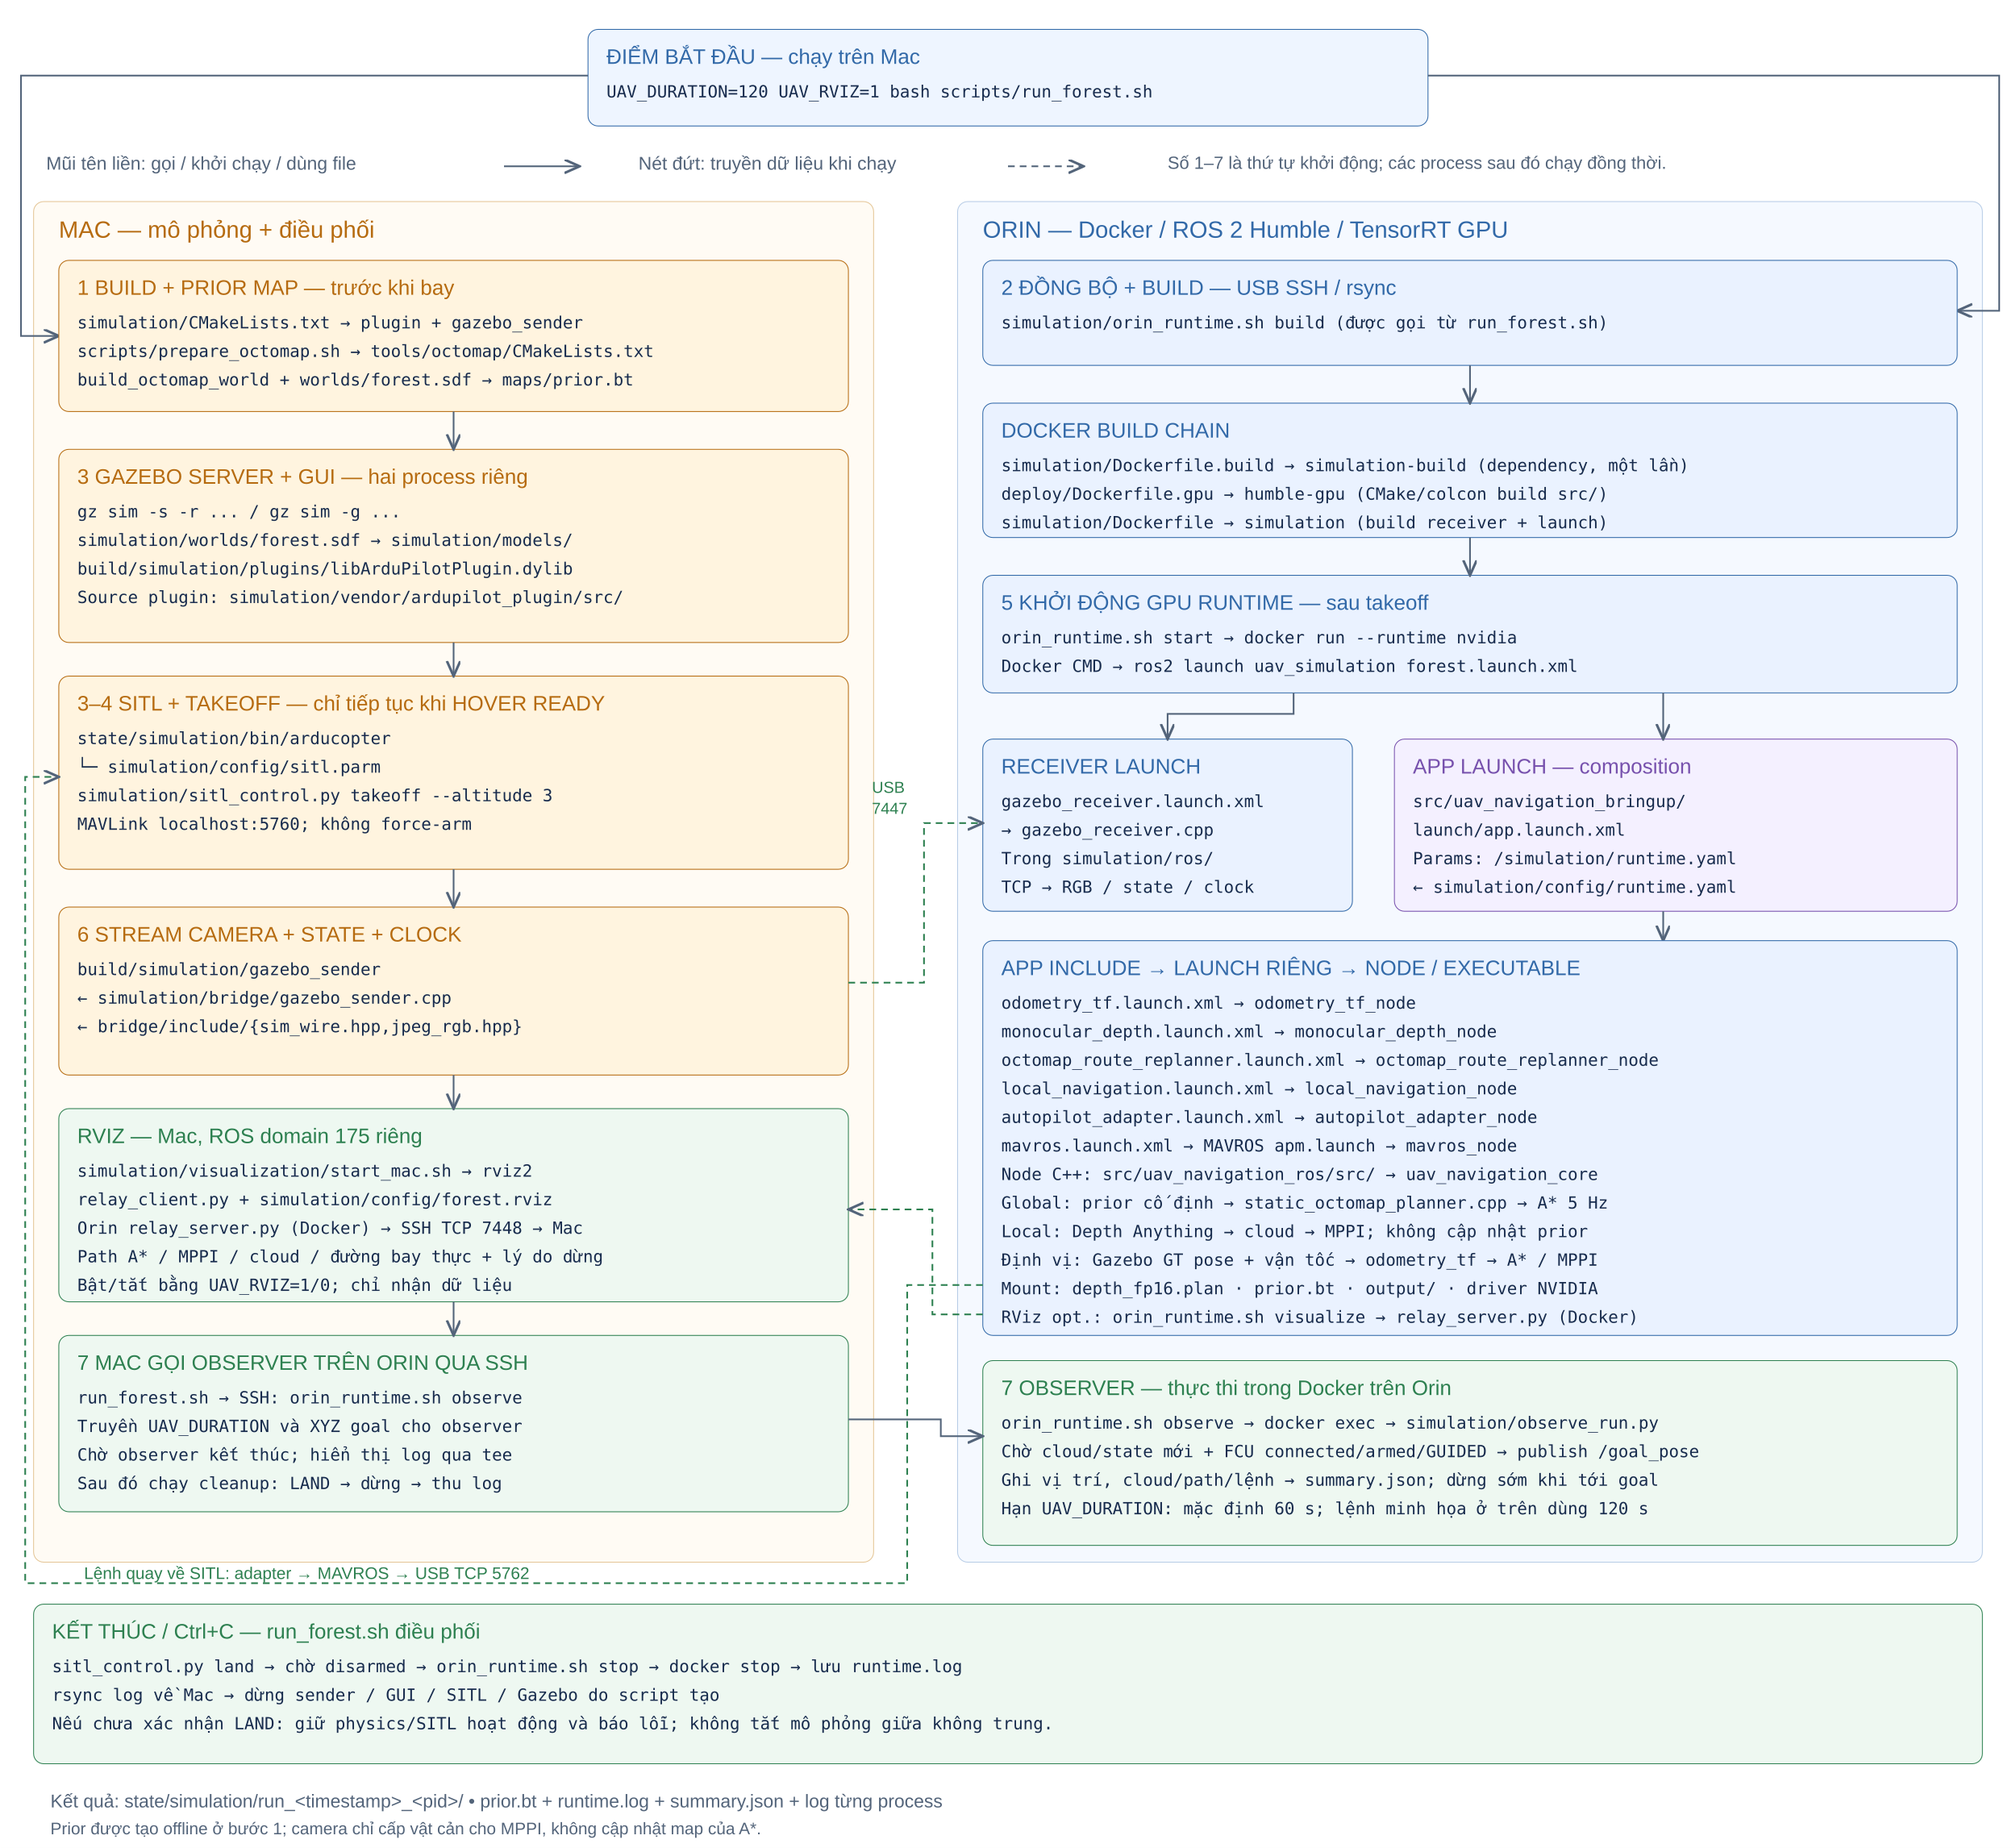
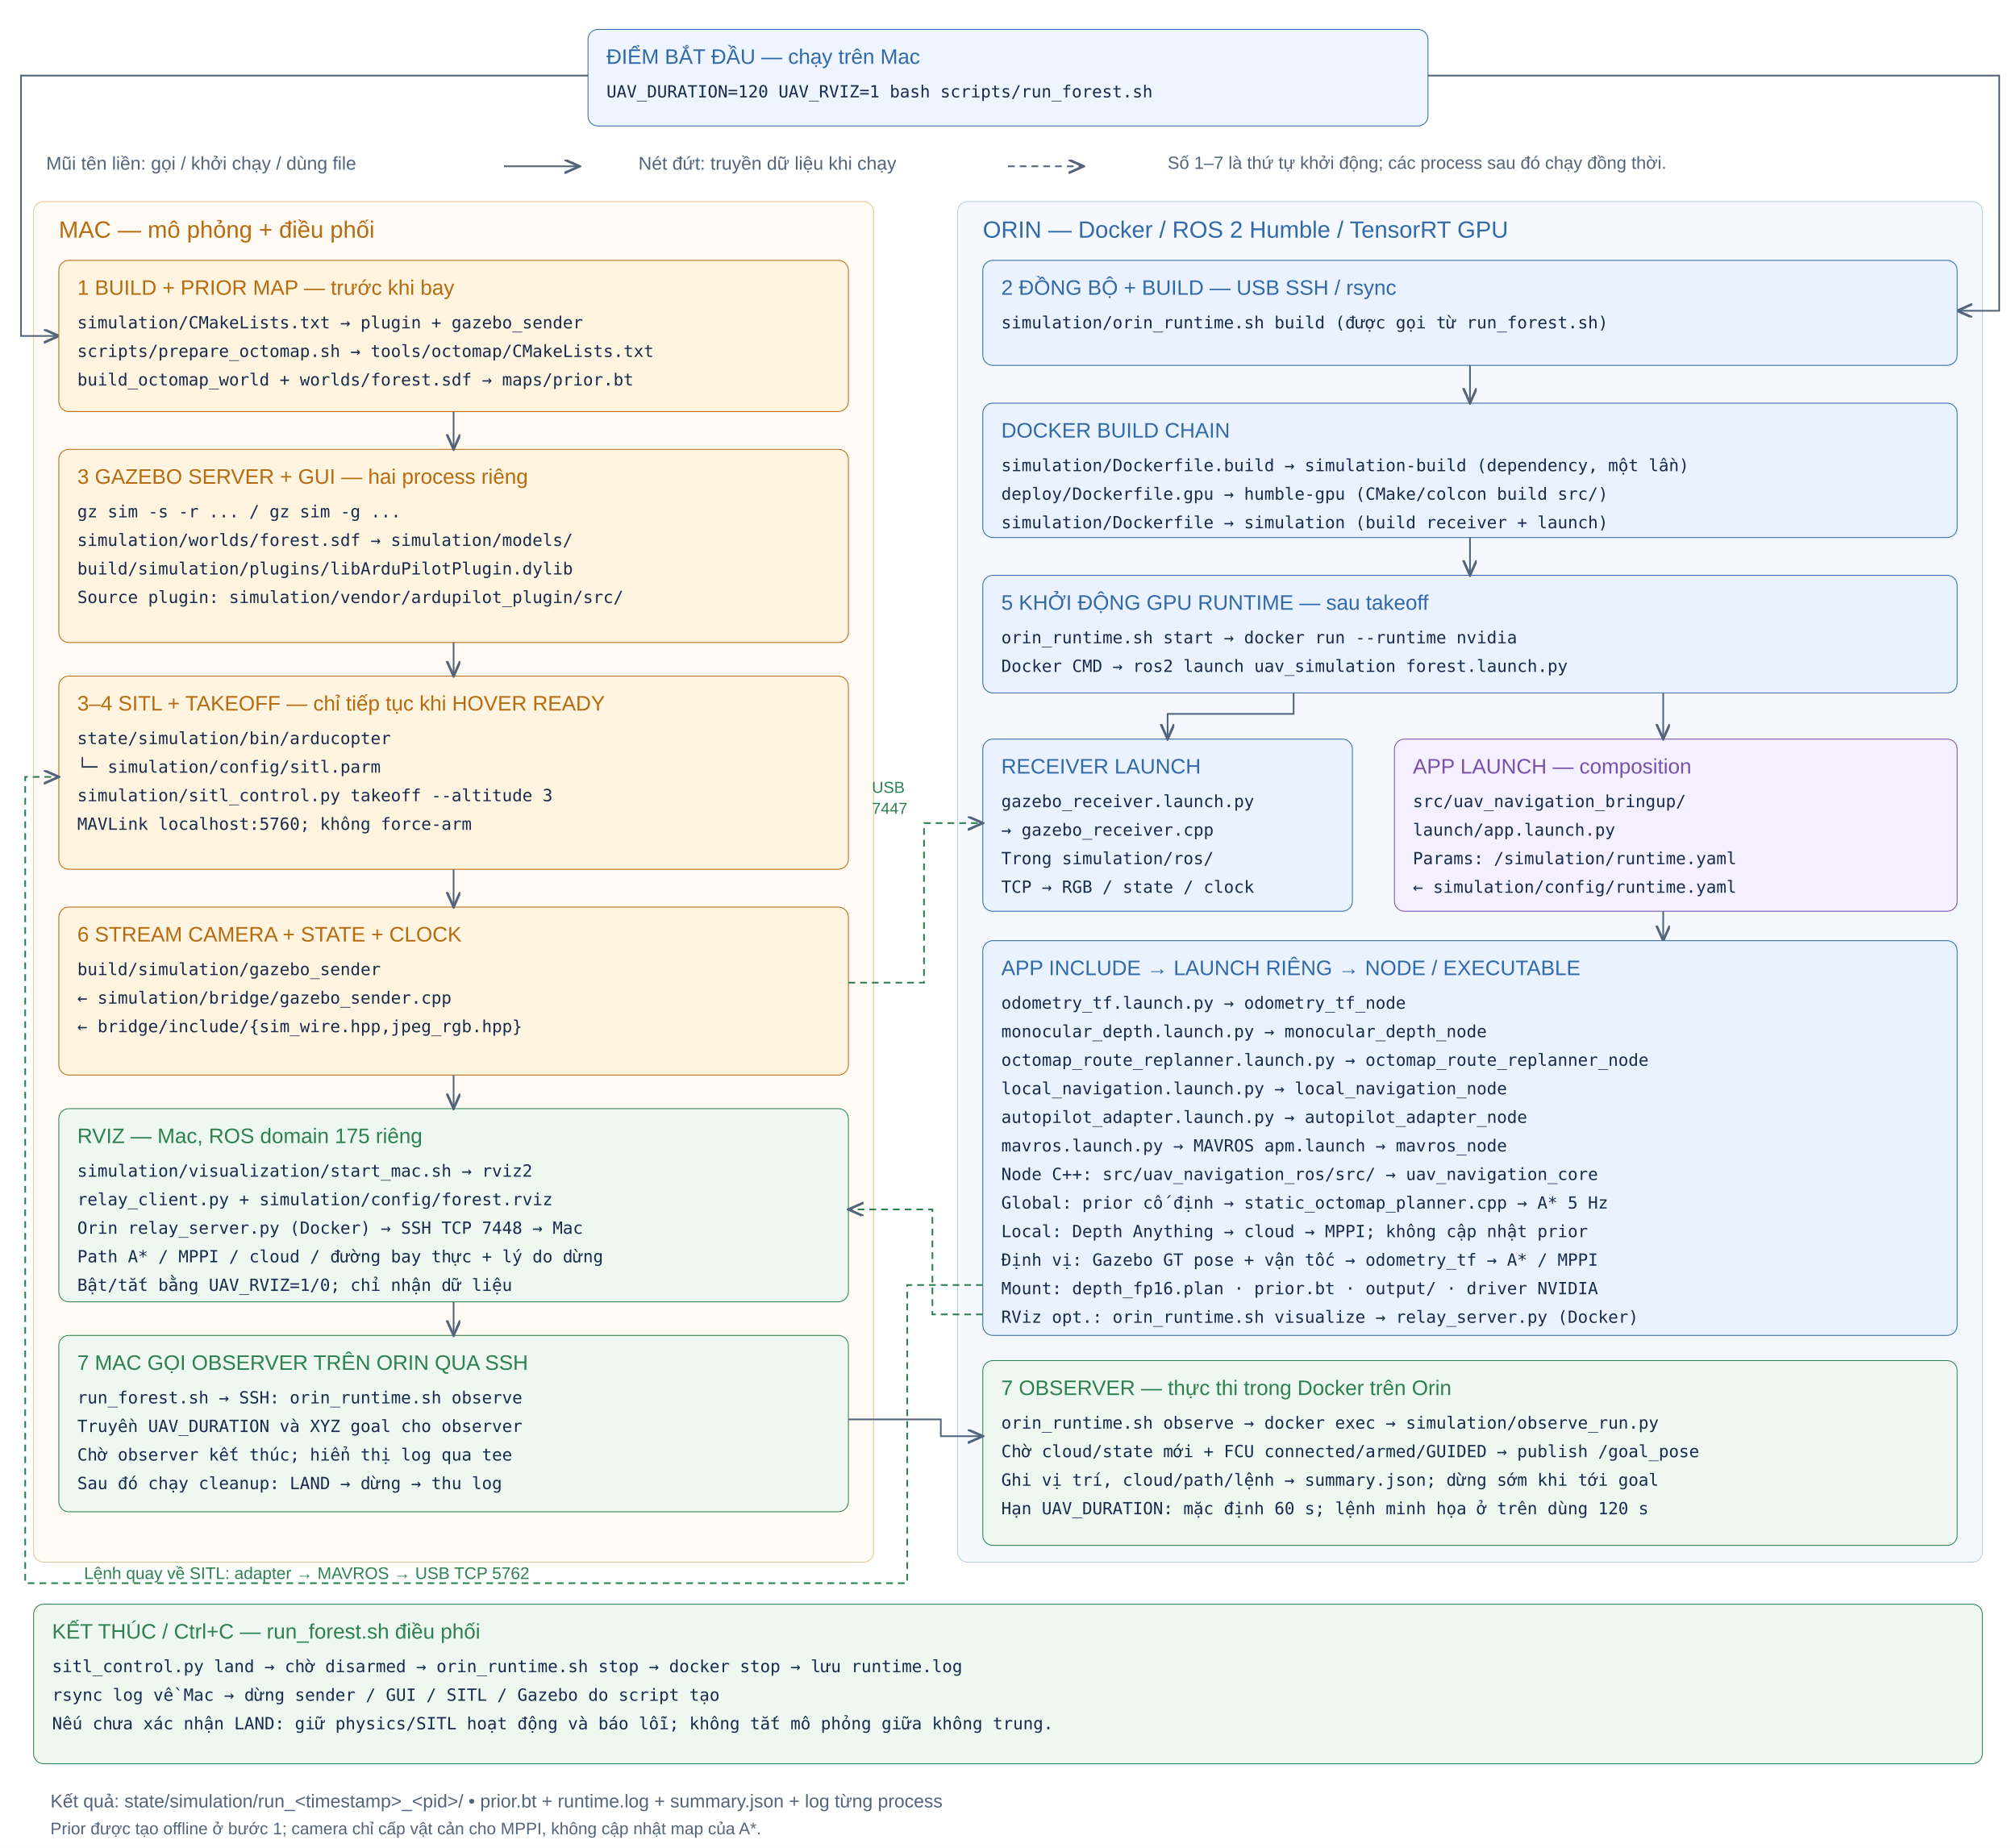
<svg xmlns="http://www.w3.org/2000/svg" width="2400" height="2200" viewBox="0 0 2400 2200">
  <defs>
    <marker id="arrow" markerWidth="10" markerHeight="10" refX="9" refY="4" orient="auto">
      <path d="M0,0 L9,4 L0,8" fill="none" stroke="#53647a" stroke-width="1.5" />
    </marker>
  </defs>
  <rect x="0" y="0" width="2400" height="2200" rx="0" fill="#ffffff" stroke="#ffffff" />
  <rect x="700" y="35" width="1000" height="115" rx="12" fill="#eef5ff" stroke="#3269a8" />
  <text x="722" y="76" font-family="Arial, Helvetica, sans-serif" font-size="25" fill="#3269a8">ĐIỂM BẮT ĐẦU — chạy trên Mac</text>
  <text x="722" y="116" font-family="Menlo, Consolas, monospace" font-size="20" fill="#172b4d">UAV_DURATION=120 UAV_RVIZ=1 bash scripts/run_forest.sh</text>
  <text x="55" y="202" font-family="Arial, Helvetica, sans-serif" font-size="22" fill="#53647a">Mũi tên liền: gọi / khởi chạy / dùng file</text>
  <path d="M600 198 L690 198" fill="none" stroke="#53647a" stroke-width="2" marker-end="url(#arrow)" />
  <text x="760" y="202" font-family="Arial, Helvetica, sans-serif" font-size="22" fill="#53647a">Nét đứt: truyền dữ liệu khi chạy</text>
  <path d="M1200 198 L1290 198" fill="none" stroke="#53647a" stroke-width="2" stroke-dasharray="8 6" marker-end="url(#arrow)" />
  <text x="1390" y="201" font-family="Arial, Helvetica, sans-serif" font-size="21" fill="#53647a">Số 1–7 là thứ tự khởi động; các process sau đó chạy đồng thời.</text>
  <rect x="40" y="240" width="1000" height="1620" rx="12" fill="#fffbf4" stroke="#e4c596" />
  <text x="70" y="283" font-family="Arial, Helvetica, sans-serif" font-size="28" fill="#b66b10">MAC — mô phỏng + điều phối</text>
  <rect x="1140" y="240" width="1220" height="1620" rx="12" fill="#f5f9ff" stroke="#b7cce6" />
  <text x="1170" y="283" font-family="Arial, Helvetica, sans-serif" font-size="28" fill="#3269a8">ORIN — Docker / ROS 2 Humble / TensorRT GPU</text>
  <path d="M700 90 L25 90 L25 400 L70 400" fill="none" stroke="#53647a" stroke-width="2" marker-end="url(#arrow)" />
  <path d="M1700 90 L2380 90 L2380 370 L2330 370" fill="none" stroke="#53647a" stroke-width="2" marker-end="url(#arrow)" />
  <rect x="70" y="310" width="940" height="180" rx="12" fill="#fff4df" stroke="#b66b10" />
  <text x="92" y="351" font-family="Arial, Helvetica, sans-serif" font-size="25" fill="#b66b10">1  BUILD + PRIOR MAP — trước khi bay</text>
  <text x="92" y="391" font-family="Menlo, Consolas, monospace" font-size="20" fill="#172b4d">simulation/CMakeLists.txt → plugin + gazebo_sender</text>
  <text x="92" y="425" font-family="Menlo, Consolas, monospace" font-size="20" fill="#172b4d">scripts/prepare_octomap.sh → tools/octomap/CMakeLists.txt</text>
  <text x="92" y="459" font-family="Menlo, Consolas, monospace" font-size="20" fill="#172b4d">build_octomap_world + worlds/forest.sdf → maps/prior.bt</text>
  <rect x="70" y="535" width="940" height="230" rx="12" fill="#fff4df" stroke="#b66b10" />
  <text x="92" y="576" font-family="Arial, Helvetica, sans-serif" font-size="25" fill="#b66b10">3  GAZEBO SERVER + GUI — hai process riêng</text>
  <text x="92" y="616" font-family="Menlo, Consolas, monospace" font-size="20" fill="#172b4d">gz sim -s -r ...  /  gz sim -g ...</text>
  <text x="92" y="650" font-family="Menlo, Consolas, monospace" font-size="20" fill="#172b4d">simulation/worlds/forest.sdf → simulation/models/</text>
  <text x="92" y="684" font-family="Menlo, Consolas, monospace" font-size="20" fill="#172b4d">build/simulation/plugins/libArduPilotPlugin.dylib</text>
  <text x="92" y="718" font-family="Menlo, Consolas, monospace" font-size="20" fill="#172b4d">Source plugin: simulation/vendor/ardupilot_plugin/src/</text>
  <rect x="70" y="805" width="940" height="230" rx="12" fill="#fff4df" stroke="#b66b10" />
  <text x="92" y="846" font-family="Arial, Helvetica, sans-serif" font-size="25" fill="#b66b10">3–4  SITL + TAKEOFF — chỉ tiếp tục khi HOVER READY</text>
  <text x="92" y="886" font-family="Menlo, Consolas, monospace" font-size="20" fill="#172b4d">state/simulation/bin/arducopter</text>
  <text x="92" y="920" font-family="Menlo, Consolas, monospace" font-size="20" fill="#172b4d">  └─ simulation/config/sitl.parm</text>
  <text x="92" y="954" font-family="Menlo, Consolas, monospace" font-size="20" fill="#172b4d">simulation/sitl_control.py takeoff --altitude 3</text>
  <text x="92" y="988" font-family="Menlo, Consolas, monospace" font-size="20" fill="#172b4d">MAVLink localhost:5760; không force-arm</text>
  <rect x="70" y="1080" width="940" height="200" rx="12" fill="#fff4df" stroke="#b66b10" />
  <text x="92" y="1121" font-family="Arial, Helvetica, sans-serif" font-size="25" fill="#b66b10">6  STREAM CAMERA + STATE + CLOCK</text>
  <text x="92" y="1161" font-family="Menlo, Consolas, monospace" font-size="20" fill="#172b4d">build/simulation/gazebo_sender</text>
  <text x="92" y="1195" font-family="Menlo, Consolas, monospace" font-size="20" fill="#172b4d">  ← simulation/bridge/gazebo_sender.cpp</text>
  <text x="92" y="1229" font-family="Menlo, Consolas, monospace" font-size="20" fill="#172b4d">  ← bridge/include/{sim_wire.hpp,jpeg_rgb.hpp}</text>
  <rect x="70" y="1320" width="940" height="230" rx="12" fill="#eef8f1" stroke="#2d8050" />
  <text x="92" y="1361" font-family="Arial, Helvetica, sans-serif" font-size="25" fill="#2d8050">RVIZ — Mac, ROS domain 175 riêng</text>
  <text x="92" y="1401" font-family="Menlo, Consolas, monospace" font-size="20" fill="#172b4d">simulation/visualization/start_mac.sh → rviz2</text>
  <text x="92" y="1435" font-family="Menlo, Consolas, monospace" font-size="20" fill="#172b4d">relay_client.py + simulation/config/forest.rviz</text>
  <text x="92" y="1469" font-family="Menlo, Consolas, monospace" font-size="20" fill="#172b4d">Orin relay_server.py (Docker) → SSH TCP 7448 → Mac</text>
  <text x="92" y="1503" font-family="Menlo, Consolas, monospace" font-size="20" fill="#172b4d">Path A* / MPPI / cloud / đường bay thực + lý do dừng</text>
  <text x="92" y="1537" font-family="Menlo, Consolas, monospace" font-size="20" fill="#172b4d">Bật/tắt bằng UAV_RVIZ=1/0; chỉ nhận dữ liệu</text>
  <rect x="70" y="1590" width="940" height="210" rx="12" fill="#eef8f1" stroke="#2d8050" />
  <text x="92" y="1631" font-family="Arial, Helvetica, sans-serif" font-size="25" fill="#2d8050">7  MAC GỌI OBSERVER TRÊN ORIN QUA SSH</text>
  <text x="92" y="1671" font-family="Menlo, Consolas, monospace" font-size="20" fill="#172b4d">run_forest.sh → SSH: orin_runtime.sh observe</text>
  <text x="92" y="1705" font-family="Menlo, Consolas, monospace" font-size="20" fill="#172b4d">Truyền UAV_DURATION và XYZ goal cho observer</text>
  <text x="92" y="1739" font-family="Menlo, Consolas, monospace" font-size="20" fill="#172b4d">Chờ observer kết thúc; hiển thị log qua tee</text>
  <text x="92" y="1773" font-family="Menlo, Consolas, monospace" font-size="20" fill="#172b4d">Sau đó chạy cleanup: LAND → dừng → thu log</text>
  <path d="M540 490 L540 535" fill="none" stroke="#53647a" stroke-width="2" marker-end="url(#arrow)" />
  <path d="M540 765 L540 805" fill="none" stroke="#53647a" stroke-width="2" marker-end="url(#arrow)" />
  <path d="M540 1035 L540 1080" fill="none" stroke="#53647a" stroke-width="2" marker-end="url(#arrow)" />
  <path d="M540 1280 L540 1320" fill="none" stroke="#53647a" stroke-width="2" marker-end="url(#arrow)" />
  <path d="M540 1550 L540 1590" fill="none" stroke="#53647a" stroke-width="2" marker-end="url(#arrow)" />
  <rect x="1170" y="310" width="1160" height="125" rx="12" fill="#eaf2ff" stroke="#3269a8" />
  <text x="1192" y="351" font-family="Arial, Helvetica, sans-serif" font-size="25" fill="#3269a8">2  ĐỒNG BỘ + BUILD — USB SSH / rsync</text>
  <text x="1192" y="391" font-family="Menlo, Consolas, monospace" font-size="20" fill="#172b4d">simulation/orin_runtime.sh build   (được gọi từ run_forest.sh)</text>
  <rect x="1170" y="480" width="1160" height="160" rx="12" fill="#eaf2ff" stroke="#3269a8" />
  <text x="1192" y="521" font-family="Arial, Helvetica, sans-serif" font-size="25" fill="#3269a8">DOCKER BUILD CHAIN</text>
  <text x="1192" y="561" font-family="Menlo, Consolas, monospace" font-size="20" fill="#172b4d">simulation/Dockerfile.build → simulation-build (dependency, một lần)</text>
  <text x="1192" y="595" font-family="Menlo, Consolas, monospace" font-size="20" fill="#172b4d">deploy/Dockerfile.gpu → humble-gpu (CMake/colcon build src/)</text>
  <text x="1192" y="629" font-family="Menlo, Consolas, monospace" font-size="20" fill="#172b4d">simulation/Dockerfile → simulation (build receiver + launch)</text>
  <path d="M1750 435 L1750 480" fill="none" stroke="#53647a" stroke-width="2" marker-end="url(#arrow)" />
  <rect x="1170" y="685" width="1160" height="140" rx="12" fill="#eaf2ff" stroke="#3269a8" />
  <text x="1192" y="726" font-family="Arial, Helvetica, sans-serif" font-size="25" fill="#3269a8">5  KHỞI ĐỘNG GPU RUNTIME — sau takeoff</text>
  <text x="1192" y="766" font-family="Menlo, Consolas, monospace" font-size="20" fill="#172b4d">orin_runtime.sh start → docker run --runtime nvidia</text>
-   <text x="1192" y="800" font-family="Menlo, Consolas, monospace" font-size="20" fill="#172b4d">Docker CMD → ros2 launch uav_simulation forest.launch.xml</text>
+   <text x="1192" y="800" font-family="Menlo, Consolas, monospace" font-size="20" fill="#172b4d">Docker CMD → ros2 launch uav_simulation forest.launch.py</text>
  <path d="M1750 640 L1750 685" fill="none" stroke="#53647a" stroke-width="2" marker-end="url(#arrow)" />
  <rect x="1170" y="880" width="440" height="205" rx="12" fill="#eaf2ff" stroke="#3269a8" />
  <text x="1192" y="921" font-family="Arial, Helvetica, sans-serif" font-size="25" fill="#3269a8">RECEIVER LAUNCH</text>
-   <text x="1192" y="961" font-family="Menlo, Consolas, monospace" font-size="20" fill="#172b4d">gazebo_receiver.launch.xml</text>
+   <text x="1192" y="961" font-family="Menlo, Consolas, monospace" font-size="20" fill="#172b4d">gazebo_receiver.launch.py</text>
  <text x="1192" y="995" font-family="Menlo, Consolas, monospace" font-size="20" fill="#172b4d">  → gazebo_receiver.cpp</text>
  <text x="1192" y="1029" font-family="Menlo, Consolas, monospace" font-size="20" fill="#172b4d">Trong simulation/ros/</text>
  <text x="1192" y="1063" font-family="Menlo, Consolas, monospace" font-size="20" fill="#172b4d">TCP → RGB / state / clock</text>
  <rect x="1660" y="880" width="670" height="205" rx="12" fill="#f4f0ff" stroke="#7751ad" />
  <text x="1682" y="921" font-family="Arial, Helvetica, sans-serif" font-size="25" fill="#7751ad">APP LAUNCH — composition</text>
  <text x="1682" y="961" font-family="Menlo, Consolas, monospace" font-size="20" fill="#172b4d">src/uav_navigation_bringup/</text>
-   <text x="1682" y="995" font-family="Menlo, Consolas, monospace" font-size="20" fill="#172b4d">  launch/app.launch.xml</text>
+   <text x="1682" y="995" font-family="Menlo, Consolas, monospace" font-size="20" fill="#172b4d">  launch/app.launch.py</text>
  <text x="1682" y="1029" font-family="Menlo, Consolas, monospace" font-size="20" fill="#172b4d">Params: /simulation/runtime.yaml</text>
  <text x="1682" y="1063" font-family="Menlo, Consolas, monospace" font-size="20" fill="#172b4d">  ← simulation/config/runtime.yaml</text>
  <path d="M1540 825 L1540 850 L1390 850 L1390 880" fill="none" stroke="#53647a" stroke-width="2" marker-end="url(#arrow)" />
  <path d="M1980 825 L1980 880" fill="none" stroke="#53647a" stroke-width="2" marker-end="url(#arrow)" />
  <path d="M1980 1085 L1980 1120" fill="none" stroke="#53647a" stroke-width="2" marker-end="url(#arrow)" />
  <rect x="1170" y="1120" width="1160" height="470" rx="12" fill="#eaf2ff" stroke="#3269a8" />
  <text x="1192" y="1161" font-family="Arial, Helvetica, sans-serif" font-size="25" fill="#3269a8">APP INCLUDE → LAUNCH RIÊNG → NODE / EXECUTABLE</text>
-   <text x="1192" y="1201" font-family="Menlo, Consolas, monospace" font-size="20" fill="#172b4d">odometry_tf.launch.xml              → odometry_tf_node</text>
-   <text x="1192" y="1235" font-family="Menlo, Consolas, monospace" font-size="20" fill="#172b4d">monocular_depth.launch.xml          → monocular_depth_node</text>
-   <text x="1192" y="1269" font-family="Menlo, Consolas, monospace" font-size="20" fill="#172b4d">octomap_route_replanner.launch.xml  → octomap_route_replanner_node</text>
-   <text x="1192" y="1303" font-family="Menlo, Consolas, monospace" font-size="20" fill="#172b4d">local_navigation.launch.xml        → local_navigation_node</text>
-   <text x="1192" y="1337" font-family="Menlo, Consolas, monospace" font-size="20" fill="#172b4d">autopilot_adapter.launch.xml       → autopilot_adapter_node</text>
-   <text x="1192" y="1371" font-family="Menlo, Consolas, monospace" font-size="20" fill="#172b4d">mavros.launch.xml → MAVROS apm.launch → mavros_node</text>
+   <text x="1192" y="1201" font-family="Menlo, Consolas, monospace" font-size="20" fill="#172b4d">odometry_tf.launch.py              → odometry_tf_node</text>
+   <text x="1192" y="1235" font-family="Menlo, Consolas, monospace" font-size="20" fill="#172b4d">monocular_depth.launch.py          → monocular_depth_node</text>
+   <text x="1192" y="1269" font-family="Menlo, Consolas, monospace" font-size="20" fill="#172b4d">octomap_route_replanner.launch.py  → octomap_route_replanner_node</text>
+   <text x="1192" y="1303" font-family="Menlo, Consolas, monospace" font-size="20" fill="#172b4d">local_navigation.launch.py        → local_navigation_node</text>
+   <text x="1192" y="1337" font-family="Menlo, Consolas, monospace" font-size="20" fill="#172b4d">autopilot_adapter.launch.py       → autopilot_adapter_node</text>
+   <text x="1192" y="1371" font-family="Menlo, Consolas, monospace" font-size="20" fill="#172b4d">mavros.launch.py → MAVROS apm.launch → mavros_node</text>
  <text x="1192" y="1405" font-family="Menlo, Consolas, monospace" font-size="20" fill="#172b4d">Node C++: src/uav_navigation_ros/src/ → uav_navigation_core</text>
  <text x="1192" y="1439" font-family="Menlo, Consolas, monospace" font-size="20" fill="#172b4d">Global: prior cố định → static_octomap_planner.cpp → A* 5 Hz</text>
  <text x="1192" y="1473" font-family="Menlo, Consolas, monospace" font-size="20" fill="#172b4d">Local: Depth Anything → cloud → MPPI; không cập nhật prior</text>
  <text x="1192" y="1507" font-family="Menlo, Consolas, monospace" font-size="20" fill="#172b4d">Định vị: Gazebo GT pose + vận tốc → odometry_tf → A* / MPPI</text>
  <text x="1192" y="1541" font-family="Menlo, Consolas, monospace" font-size="20" fill="#172b4d">Mount: depth_fp16.plan · prior.bt · output/ · driver NVIDIA</text>
  <text x="1192" y="1575" font-family="Menlo, Consolas, monospace" font-size="20" fill="#172b4d">RViz opt.: orin_runtime.sh visualize → relay_server.py (Docker)</text>
  <rect x="1170" y="1620" width="1160" height="220" rx="12" fill="#eef8f1" stroke="#2d8050" />
  <text x="1192" y="1661" font-family="Arial, Helvetica, sans-serif" font-size="25" fill="#2d8050">7  OBSERVER — thực thi trong Docker trên Orin</text>
  <text x="1192" y="1701" font-family="Menlo, Consolas, monospace" font-size="20" fill="#172b4d">orin_runtime.sh observe → docker exec → simulation/observe_run.py</text>
  <text x="1192" y="1735" font-family="Menlo, Consolas, monospace" font-size="20" fill="#172b4d">Chờ cloud/state mới + FCU connected/armed/GUIDED → publish /goal_pose</text>
  <text x="1192" y="1769" font-family="Menlo, Consolas, monospace" font-size="20" fill="#172b4d">Ghi vị trí, cloud/path/lệnh → summary.json; dừng sớm khi tới goal</text>
  <text x="1192" y="1803" font-family="Menlo, Consolas, monospace" font-size="20" fill="#172b4d">Hạn UAV_DURATION: mặc định 60 s; lệnh minh họa ở trên dùng 120 s</text>
  <path d="M1010 1690 L1120 1690 L1120 1710 L1170 1710" fill="none" stroke="#53647a" stroke-width="2" marker-end="url(#arrow)" />
  <path d="M1170 1565 L1110 1565 L1110 1440 L1010 1440" fill="none" stroke="#2d8050" stroke-width="2" stroke-dasharray="8 6" marker-end="url(#arrow)" />
  <path d="M1010 1170 L1100 1170 L1100 980 L1170 980" fill="none" stroke="#2d8050" stroke-width="2" stroke-dasharray="8 6" marker-end="url(#arrow)" />
  <text x="1038" y="944" font-family="Arial, Helvetica, sans-serif" font-size="19" fill="#2d8050">USB</text>
  <text x="1038" y="969" font-family="Arial, Helvetica, sans-serif" font-size="19" fill="#2d8050">7447</text>
  <path d="M1170 1530 L1080 1530 L1080 1885 L30 1885 L30 925 L70 925" fill="none" stroke="#2d8050" stroke-width="2" stroke-dasharray="8 6" marker-end="url(#arrow)" />
  <text x="100" y="1880" font-family="Arial, Helvetica, sans-serif" font-size="20" fill="#2d8050">Lệnh quay về SITL: adapter → MAVROS → USB TCP 5762</text>
  <rect x="40" y="1910" width="2320" height="190" rx="12" fill="#eef8f1" stroke="#2d8050" />
  <text x="62" y="1951" font-family="Arial, Helvetica, sans-serif" font-size="25" fill="#2d8050">KẾT THÚC / Ctrl+C — run_forest.sh điều phối</text>
  <text x="62" y="1991" font-family="Menlo, Consolas, monospace" font-size="20" fill="#172b4d">sitl_control.py land → chờ disarmed → orin_runtime.sh stop → docker stop → lưu runtime.log</text>
  <text x="62" y="2025" font-family="Menlo, Consolas, monospace" font-size="20" fill="#172b4d">rsync log về Mac → dừng sender / GUI / SITL / Gazebo do script tạo</text>
  <text x="62" y="2059" font-family="Menlo, Consolas, monospace" font-size="20" fill="#172b4d">Nếu chưa xác nhận LAND: giữ physics/SITL hoạt động và báo lỗi; không tắt mô phỏng giữa không trung.</text>
  <text x="60" y="2152" font-family="Arial, Helvetica, sans-serif" font-size="22" fill="#53647a">Kết quả: state/simulation/run_&lt;timestamp&gt;_&lt;pid&gt;/  •  prior.bt + runtime.log + summary.json + log từng process</text>
  <text x="60" y="2184" font-family="Arial, Helvetica, sans-serif" font-size="20" fill="#53647a">Prior được tạo offline ở bước 1; camera chỉ cấp vật cản cho MPPI, không cập nhật map của A*.</text>
</svg>
